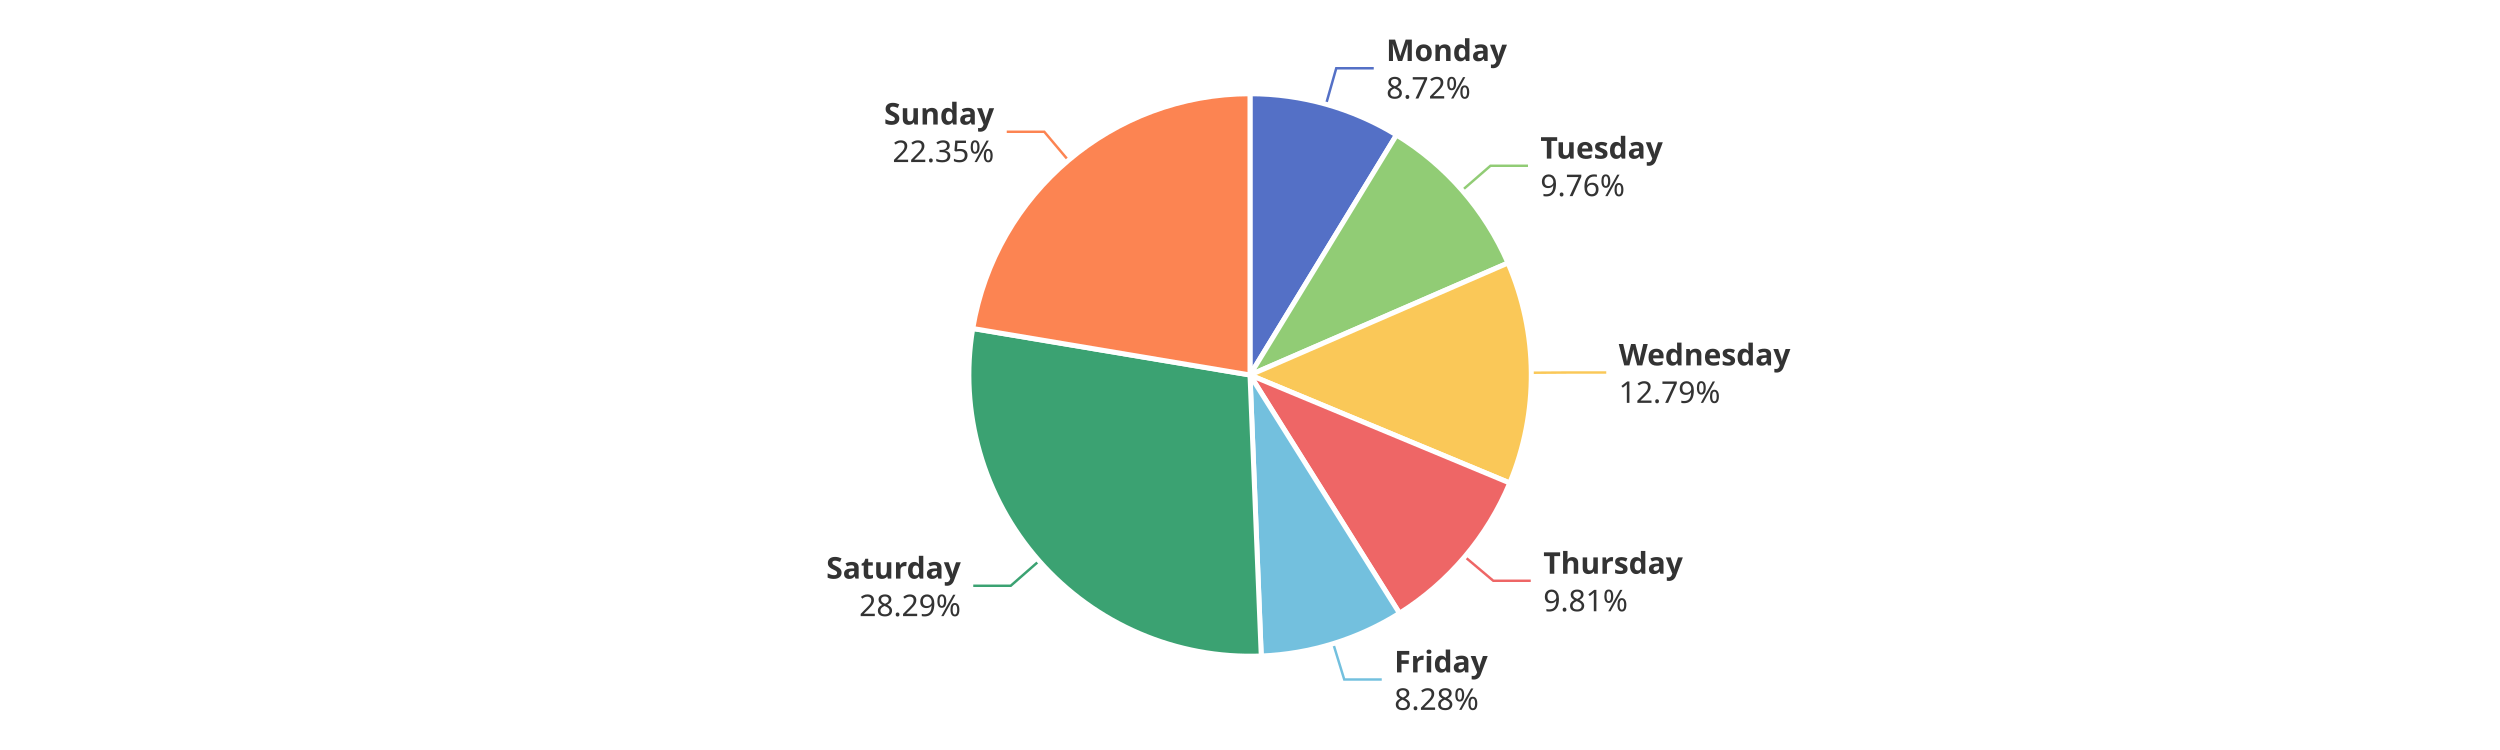
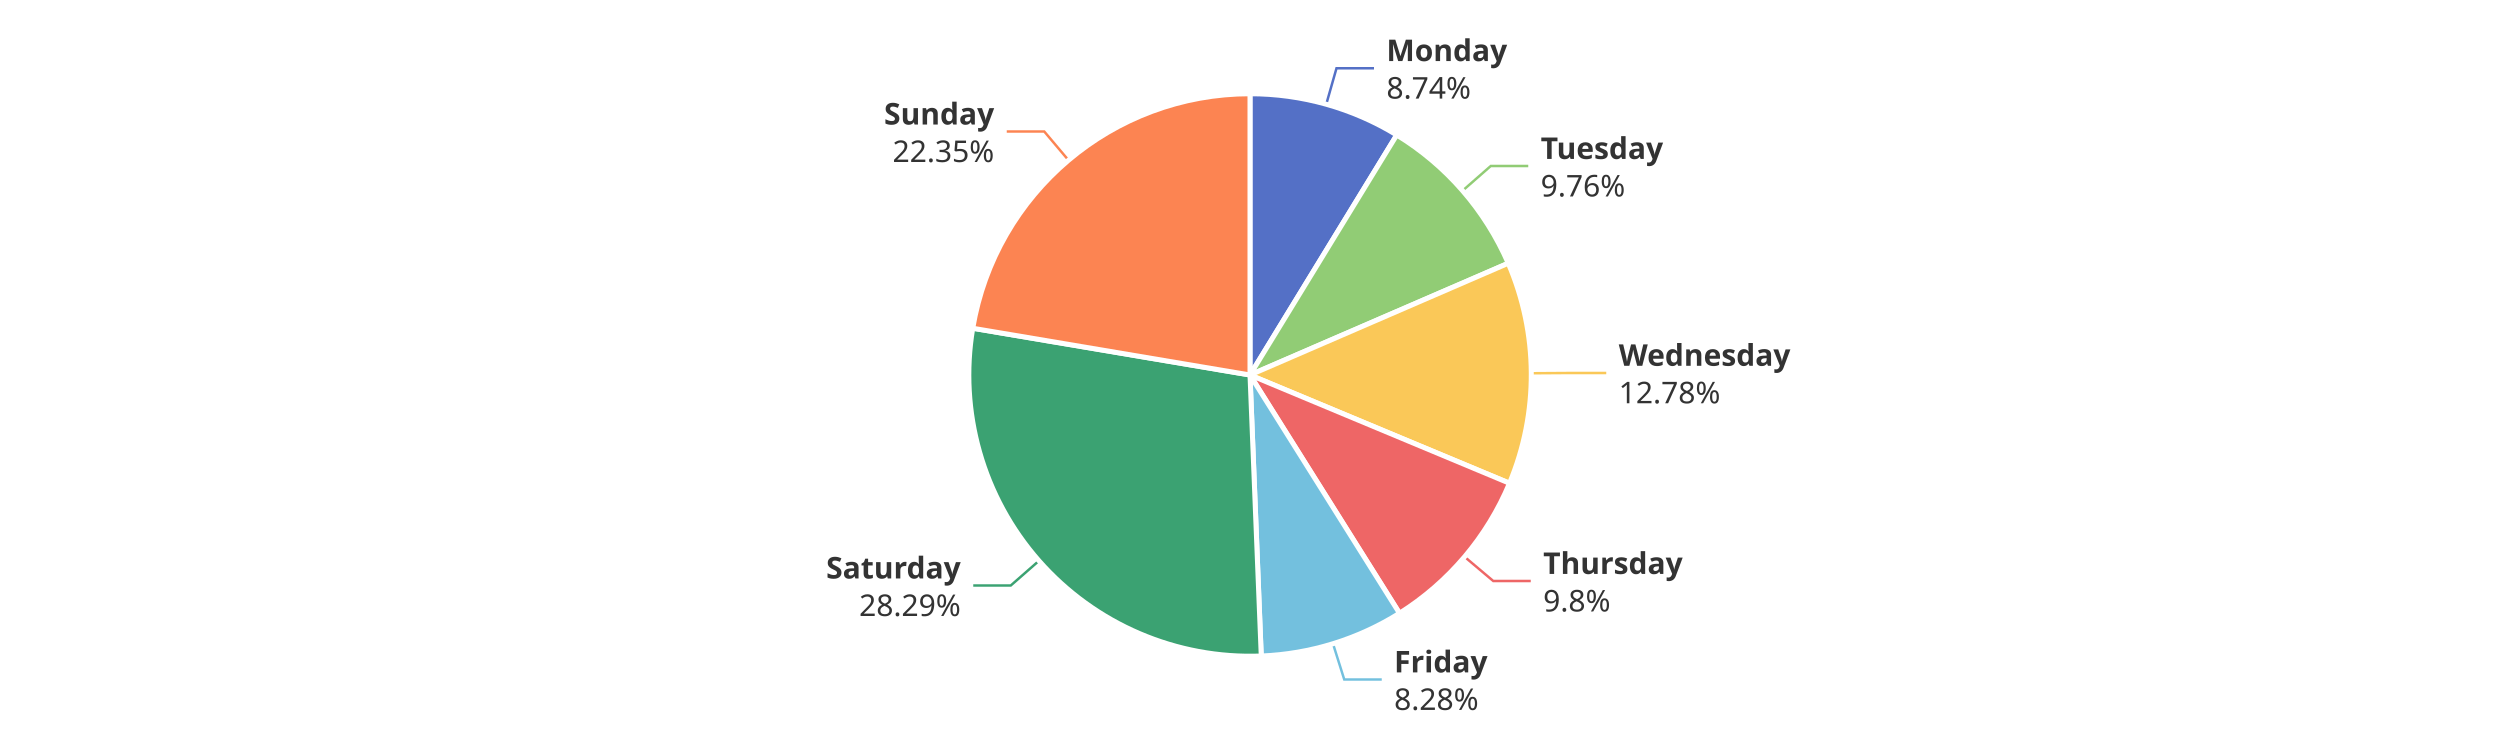
<svg xmlns="http://www.w3.org/2000/svg" width="1000" height="300" version="1.1" baseProfile="full" viewBox="0 0 1000 300">
  <rect width="1000" height="300" x="0" y="0" id="0" fill="#ffffff" />
-   <polyline points="530.4 41.7 534.5 27.3 549.5 27.3" fill="none" stroke="#5470c6" />
-   <polyline points="584.9 76.1 596.2 66.3 611.2 66.3" fill="none" stroke="#91cc75" />
-   <polyline points="612.5 149.1 627.5 149 642.5 149" fill="none" stroke="#fac858" />
-   <polyline points="585.9 222.7 597.3 232.3 612.3 232.3" fill="none" stroke="#ee6666" />
-   <polyline points="533.3 257.5 537.7 271.8 552.7 271.8" fill="none" stroke="#73c0de" />
-   <polyline points="415.6 224.4 404.3 234.3 389.3 234.3" fill="none" stroke="#3ba272" />
-   <polyline points="427.3 64.1 417.7 52.7 402.7 52.7" fill="none" stroke="#fc8452" />
-   <path d="M500 37.5A112.5 112.5 0 0 1 558.6 54L500 150Z" fill="#5470c6" stroke="#fff" stroke-width="2" stroke-linejoin="round" />
-   <path d="M558.6 54A112.5 112.5 0 0 1 603.2 105.2L500 150Z" fill="#91cc75" stroke="#fff" stroke-width="2" stroke-linejoin="round" />
-   <path d="M603.2 105.2A112.5 112.5 0 0 1 603.9 193.2L500 150Z" fill="#fac858" stroke="#fff" stroke-width="2" stroke-linejoin="round" />
-   <path d="M603.9 193.2A112.5 112.5 0 0 1 559.8 245.3L500 150Z" fill="#ee6666" stroke="#fff" stroke-width="2" stroke-linejoin="round" />
+   <polyline points="530.5 41.7 534.6 27.3 549.6 27.3" fill="none" stroke="#5470c6" />
+   <polyline points="585 76.3 596.3 66.4 611.3 66.4" fill="none" stroke="#91cc75" />
+   <polyline points="612.5 149.3 627.5 149.2 642.5 149.2" fill="none" stroke="#fac858" />
+   <polyline points="585.8 222.7 597.3 232.4 612.3 232.4" fill="none" stroke="#ee6666" />
+   <polyline points="533.2 257.5 537.7 271.8 552.7 271.8" fill="none" stroke="#73c0de" />
+   <polyline points="415.6 224.3 404.3 234.2 389.3 234.2" fill="none" stroke="#3ba272" />
+   <polyline points="427.4 64.1 417.7 52.6 402.7 52.6" fill="none" stroke="#fc8452" />
+   <path d="M500 37.5A112.5 112.5 0 0 1 558.7 54L500 150Z" fill="#5470c6" stroke="#fff" stroke-width="2" stroke-linejoin="round" />
+   <path d="M558.7 54A112.5 112.5 0 0 1 603.3 105.3L500 150Z" fill="#91cc75" stroke="#fff" stroke-width="2" stroke-linejoin="round" />
+   <path d="M603.3 105.3A112.5 112.5 0 0 1 603.8 193.3L500 150Z" fill="#fac858" stroke="#fff" stroke-width="2" stroke-linejoin="round" />
+   <path d="M603.8 193.3A112.5 112.5 0 0 1 559.8 245.3L500 150Z" fill="#ee6666" stroke="#fff" stroke-width="2" stroke-linejoin="round" />
  <path d="M559.8 245.3A112.5 112.5 0 0 1 504.5 262.4L500 150Z" fill="#73c0de" stroke="#fff" stroke-width="2" stroke-linejoin="round" />
-   <path d="M504.5 262.4A112.5 112.5 0 0 1 389.1 131.4L500 150Z" fill="#3ba272" stroke="#fff" stroke-width="2" stroke-linejoin="round" />
-   <path d="M389.1 131.4A112.5 112.5 0 0 1 500 37.5L500 150Z" fill="#fc8452" stroke="#fff" stroke-width="2" stroke-linejoin="round" />
-   <path d="M0 -15l42.8 0l0 30l-42.8 0Z" transform="translate(554.493 27.2544)" fill="none" />
-   <text dominant-baseline="central" text-anchor="start" style="font-size:12px;font-family:sans-serif;font-weight:bold;" y="-7.5" transform="translate(554.493 27.2544)" fill="#333" stroke="rgb(255,255,255)" stroke-width="2" paint-order="stroke" stroke-miterlimit="2">Monday</text>
-   <text dominant-baseline="central" text-anchor="start" style="font-size:12px;font-family:sans-serif;" y="7.5" transform="translate(554.493 27.2544)" fill="#333" stroke="rgb(255,255,255)" stroke-width="2" paint-order="stroke" stroke-miterlimit="2">8.72%</text>
-   <path d="M0 -15l46.2 0l0 30l-46.2 0Z" transform="translate(616.1671 66.2853)" fill="none" />
-   <text dominant-baseline="central" text-anchor="start" style="font-size:12px;font-family:sans-serif;font-weight:bold;" y="-7.5" transform="translate(616.1671 66.2853)" fill="#333" stroke="rgb(255,255,255)" stroke-width="2" paint-order="stroke" stroke-miterlimit="2">Tuesday</text>
-   <text dominant-baseline="central" text-anchor="start" style="font-size:12px;font-family:sans-serif;" y="7.5" transform="translate(616.1671 66.2853)" fill="#333" stroke="rgb(255,255,255)" stroke-width="2" paint-order="stroke" stroke-miterlimit="2">9.76%</text>
-   <path d="M0 -15l63.6 0l0 30l-63.6 0Z" transform="translate(647.4961 148.9986)" fill="none" />
-   <text dominant-baseline="central" text-anchor="start" style="font-size:12px;font-family:sans-serif;font-weight:bold;" y="-7.5" transform="translate(647.4961 148.9986)" fill="#333" stroke="rgb(255,255,255)" stroke-width="2" paint-order="stroke" stroke-miterlimit="2">Wednesday</text>
-   <text dominant-baseline="central" text-anchor="start" style="font-size:12px;font-family:sans-serif;" y="7.5" transform="translate(647.4961 148.9986)" fill="#333" stroke="rgb(255,255,255)" stroke-width="2" paint-order="stroke" stroke-miterlimit="2">12.79%</text>
-   <path d="M0 -15l50.2 0l0 30l-50.2 0Z" transform="translate(617.3409 232.3468)" fill="none" />
-   <text dominant-baseline="central" text-anchor="start" style="font-size:12px;font-family:sans-serif;font-weight:bold;" y="-7.5" transform="translate(617.3409 232.3468)" fill="#333" stroke="rgb(255,255,255)" stroke-width="2" paint-order="stroke" stroke-miterlimit="2">Thursday</text>
-   <text dominant-baseline="central" text-anchor="start" style="font-size:12px;font-family:sans-serif;" y="7.5" transform="translate(617.3409 232.3468)" fill="#333" stroke="rgb(255,255,255)" stroke-width="2" paint-order="stroke" stroke-miterlimit="2">9.81%</text>
-   <path d="M0 -15l34.2 0l0 30l-34.2 0Z" transform="translate(557.7198 271.7927)" fill="none" />
-   <text dominant-baseline="central" text-anchor="start" style="font-size:12px;font-family:sans-serif;font-weight:bold;" y="-7.5" transform="translate(557.7198 271.7927)" fill="#333" stroke="rgb(255,255,255)" stroke-width="2" paint-order="stroke" stroke-miterlimit="2">Friday</text>
-   <text dominant-baseline="central" text-anchor="start" style="font-size:12px;font-family:sans-serif;" y="7.5" transform="translate(557.7198 271.7927)" fill="#333" stroke="rgb(255,255,255)" stroke-width="2" paint-order="stroke" stroke-miterlimit="2">8.28%</text>
-   <path d="M-48.2 -15l48.2 0l0 30l-48.2 0Z" transform="translate(384.3344 234.2872)" fill="none" />
-   <text dominant-baseline="central" text-anchor="end" style="font-size:12px;font-family:sans-serif;font-weight:bold;" y="-7.5" transform="translate(384.3344 234.2872)" fill="#333" stroke="rgb(255,255,255)" stroke-width="2" paint-order="stroke" stroke-miterlimit="2">Saturday</text>
-   <text dominant-baseline="central" text-anchor="end" style="font-size:12px;font-family:sans-serif;" y="7.5" transform="translate(384.3344 234.2872)" fill="#333" stroke="rgb(255,255,255)" stroke-width="2" paint-order="stroke" stroke-miterlimit="2">28.29%</text>
-   <path d="M-40.9 -15l40.9 0l0 30l-40.9 0Z" transform="translate(397.6532 52.6591)" fill="none" />
-   <text dominant-baseline="central" text-anchor="end" style="font-size:12px;font-family:sans-serif;font-weight:bold;" y="-7.5" transform="translate(397.6532 52.6591)" fill="#333" stroke="rgb(255,255,255)" stroke-width="2" paint-order="stroke" stroke-miterlimit="2">Sunday</text>
-   <text dominant-baseline="central" text-anchor="end" style="font-size:12px;font-family:sans-serif;" y="7.5" transform="translate(397.6532 52.6591)" fill="#333" stroke="rgb(255,255,255)" stroke-width="2" paint-order="stroke" stroke-miterlimit="2">22.35%</text>
+   <path d="M504.5 262.4A112.5 112.5 0 0 1 389.1 131.3L500 150Z" fill="#3ba272" stroke="#fff" stroke-width="2" stroke-linejoin="round" />
+   <path d="M389.1 131.3A112.5 112.5 0 0 1 500 37.5L500 150Z" fill="#fc8452" stroke="#fff" stroke-width="2" stroke-linejoin="round" />
+   <path d="M0 -15l42.8 0l0 30l-42.8 0Z" transform="translate(554.5768 27.278)" fill="none" />
+   <text dominant-baseline="central" text-anchor="start" style="font-size:12px;font-family:sans-serif;font-weight:bold;" y="-7.5" transform="translate(554.5768 27.278)" fill="#333" stroke="rgb(255,255,255)" stroke-width="2" paint-order="stroke" stroke-miterlimit="2">Monday</text>
+   <text dominant-baseline="central" text-anchor="start" style="font-size:12px;font-family:sans-serif;" y="7.5" transform="translate(554.5768 27.278)" fill="#333" stroke="rgb(255,255,255)" stroke-width="2" paint-order="stroke" stroke-miterlimit="2">8.74%</text>
+   <path d="M0 -15l46.2 0l0 30l-46.2 0Z" transform="translate(616.2865 66.4227)" fill="none" />
+   <text dominant-baseline="central" text-anchor="start" style="font-size:12px;font-family:sans-serif;font-weight:bold;" y="-7.5" transform="translate(616.2865 66.4227)" fill="#333" stroke="rgb(255,255,255)" stroke-width="2" paint-order="stroke" stroke-miterlimit="2">Tuesday</text>
+   <text dominant-baseline="central" text-anchor="start" style="font-size:12px;font-family:sans-serif;" y="7.5" transform="translate(616.2865 66.4227)" fill="#333" stroke="rgb(255,255,255)" stroke-width="2" paint-order="stroke" stroke-miterlimit="2">9.76%</text>
+   <path d="M0 -15l63.6 0l0 30l-63.6 0Z" transform="translate(647.4972 149.1587)" fill="none" />
+   <text dominant-baseline="central" text-anchor="start" style="font-size:12px;font-family:sans-serif;font-weight:bold;" y="-7.5" transform="translate(647.4972 149.1587)" fill="#333" stroke="rgb(255,255,255)" stroke-width="2" paint-order="stroke" stroke-miterlimit="2">Wednesday</text>
+   <text dominant-baseline="central" text-anchor="start" style="font-size:12px;font-family:sans-serif;" y="7.5" transform="translate(647.4972 149.1587)" fill="#333" stroke="rgb(255,255,255)" stroke-width="2" paint-order="stroke" stroke-miterlimit="2">12.78%</text>
+   <path d="M0 -15l50.2 0l0 30l-50.2 0Z" transform="translate(617.2775 232.4217)" fill="none" />
+   <text dominant-baseline="central" text-anchor="start" style="font-size:12px;font-family:sans-serif;font-weight:bold;" y="-7.5" transform="translate(617.2775 232.4217)" fill="#333" stroke="rgb(255,255,255)" stroke-width="2" paint-order="stroke" stroke-miterlimit="2">Thursday</text>
+   <text dominant-baseline="central" text-anchor="start" style="font-size:12px;font-family:sans-serif;" y="7.5" transform="translate(617.2775 232.4217)" fill="#333" stroke="rgb(255,255,255)" stroke-width="2" paint-order="stroke" stroke-miterlimit="2">9.8%</text>
+   <path d="M0 -15l34.2 0l0 30l-34.2 0Z" transform="translate(557.6506 271.8141)" fill="none" />
+   <text dominant-baseline="central" text-anchor="start" style="font-size:12px;font-family:sans-serif;font-weight:bold;" y="-7.5" transform="translate(557.6506 271.8141)" fill="#333" stroke="rgb(255,255,255)" stroke-width="2" paint-order="stroke" stroke-miterlimit="2">Friday</text>
+   <text dominant-baseline="central" text-anchor="start" style="font-size:12px;font-family:sans-serif;" y="7.5" transform="translate(557.6506 271.8141)" fill="#333" stroke="rgb(255,255,255)" stroke-width="2" paint-order="stroke" stroke-miterlimit="2">8.28%</text>
+   <path d="M-48.2 -15l48.2 0l0 30l-48.2 0Z" transform="translate(384.2936 234.2409)" fill="none" />
+   <text dominant-baseline="central" text-anchor="end" style="font-size:12px;font-family:sans-serif;font-weight:bold;" y="-7.5" transform="translate(384.2936 234.2409)" fill="#333" stroke="rgb(255,255,255)" stroke-width="2" paint-order="stroke" stroke-miterlimit="2">Saturday</text>
+   <text dominant-baseline="central" text-anchor="end" style="font-size:12px;font-family:sans-serif;" y="7.5" transform="translate(384.2936 234.2409)" fill="#333" stroke="rgb(255,255,255)" stroke-width="2" paint-order="stroke" stroke-miterlimit="2">28.29%</text>
+   <path d="M-40.9 -15l40.9 0l0 30l-40.9 0Z" transform="translate(397.6701 52.6448)" fill="none" />
+   <text dominant-baseline="central" text-anchor="end" style="font-size:12px;font-family:sans-serif;font-weight:bold;" y="-7.5" transform="translate(397.6701 52.6448)" fill="#333" stroke="rgb(255,255,255)" stroke-width="2" paint-order="stroke" stroke-miterlimit="2">Sunday</text>
+   <text dominant-baseline="central" text-anchor="end" style="font-size:12px;font-family:sans-serif;" y="7.5" transform="translate(397.6701 52.6448)" fill="#333" stroke="rgb(255,255,255)" stroke-width="2" paint-order="stroke" stroke-miterlimit="2">22.35%</text>
</svg>
